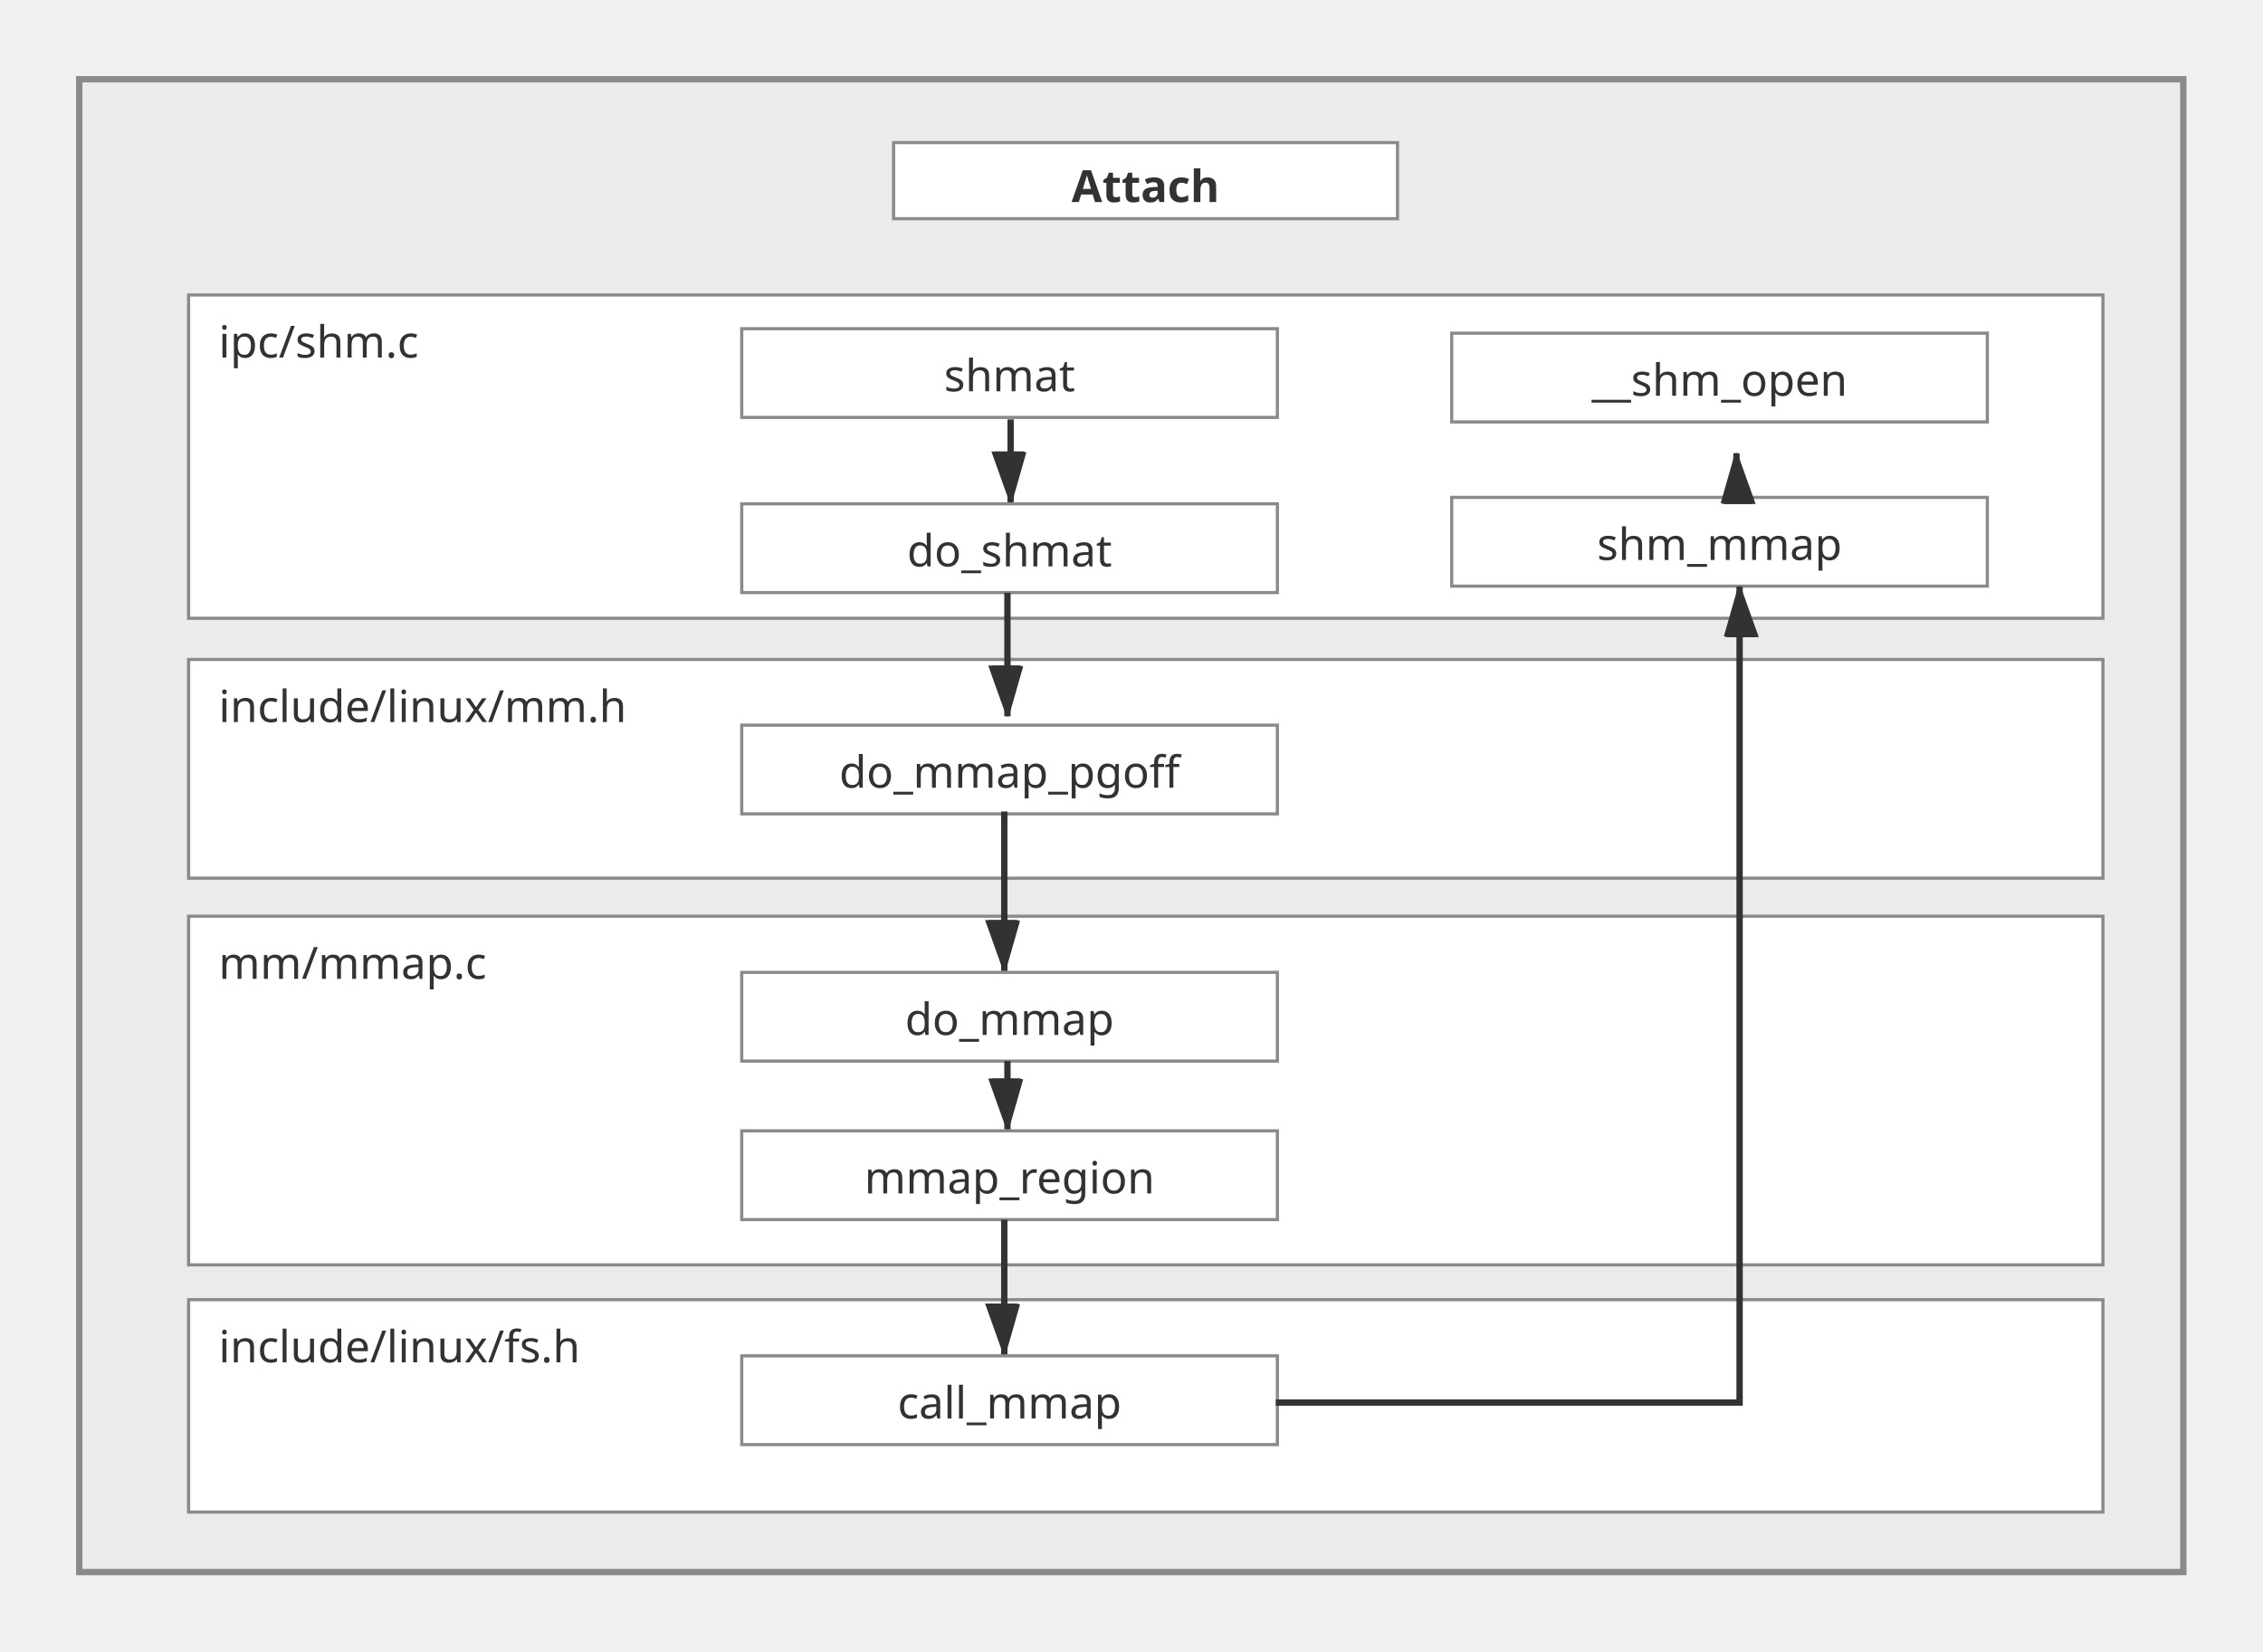
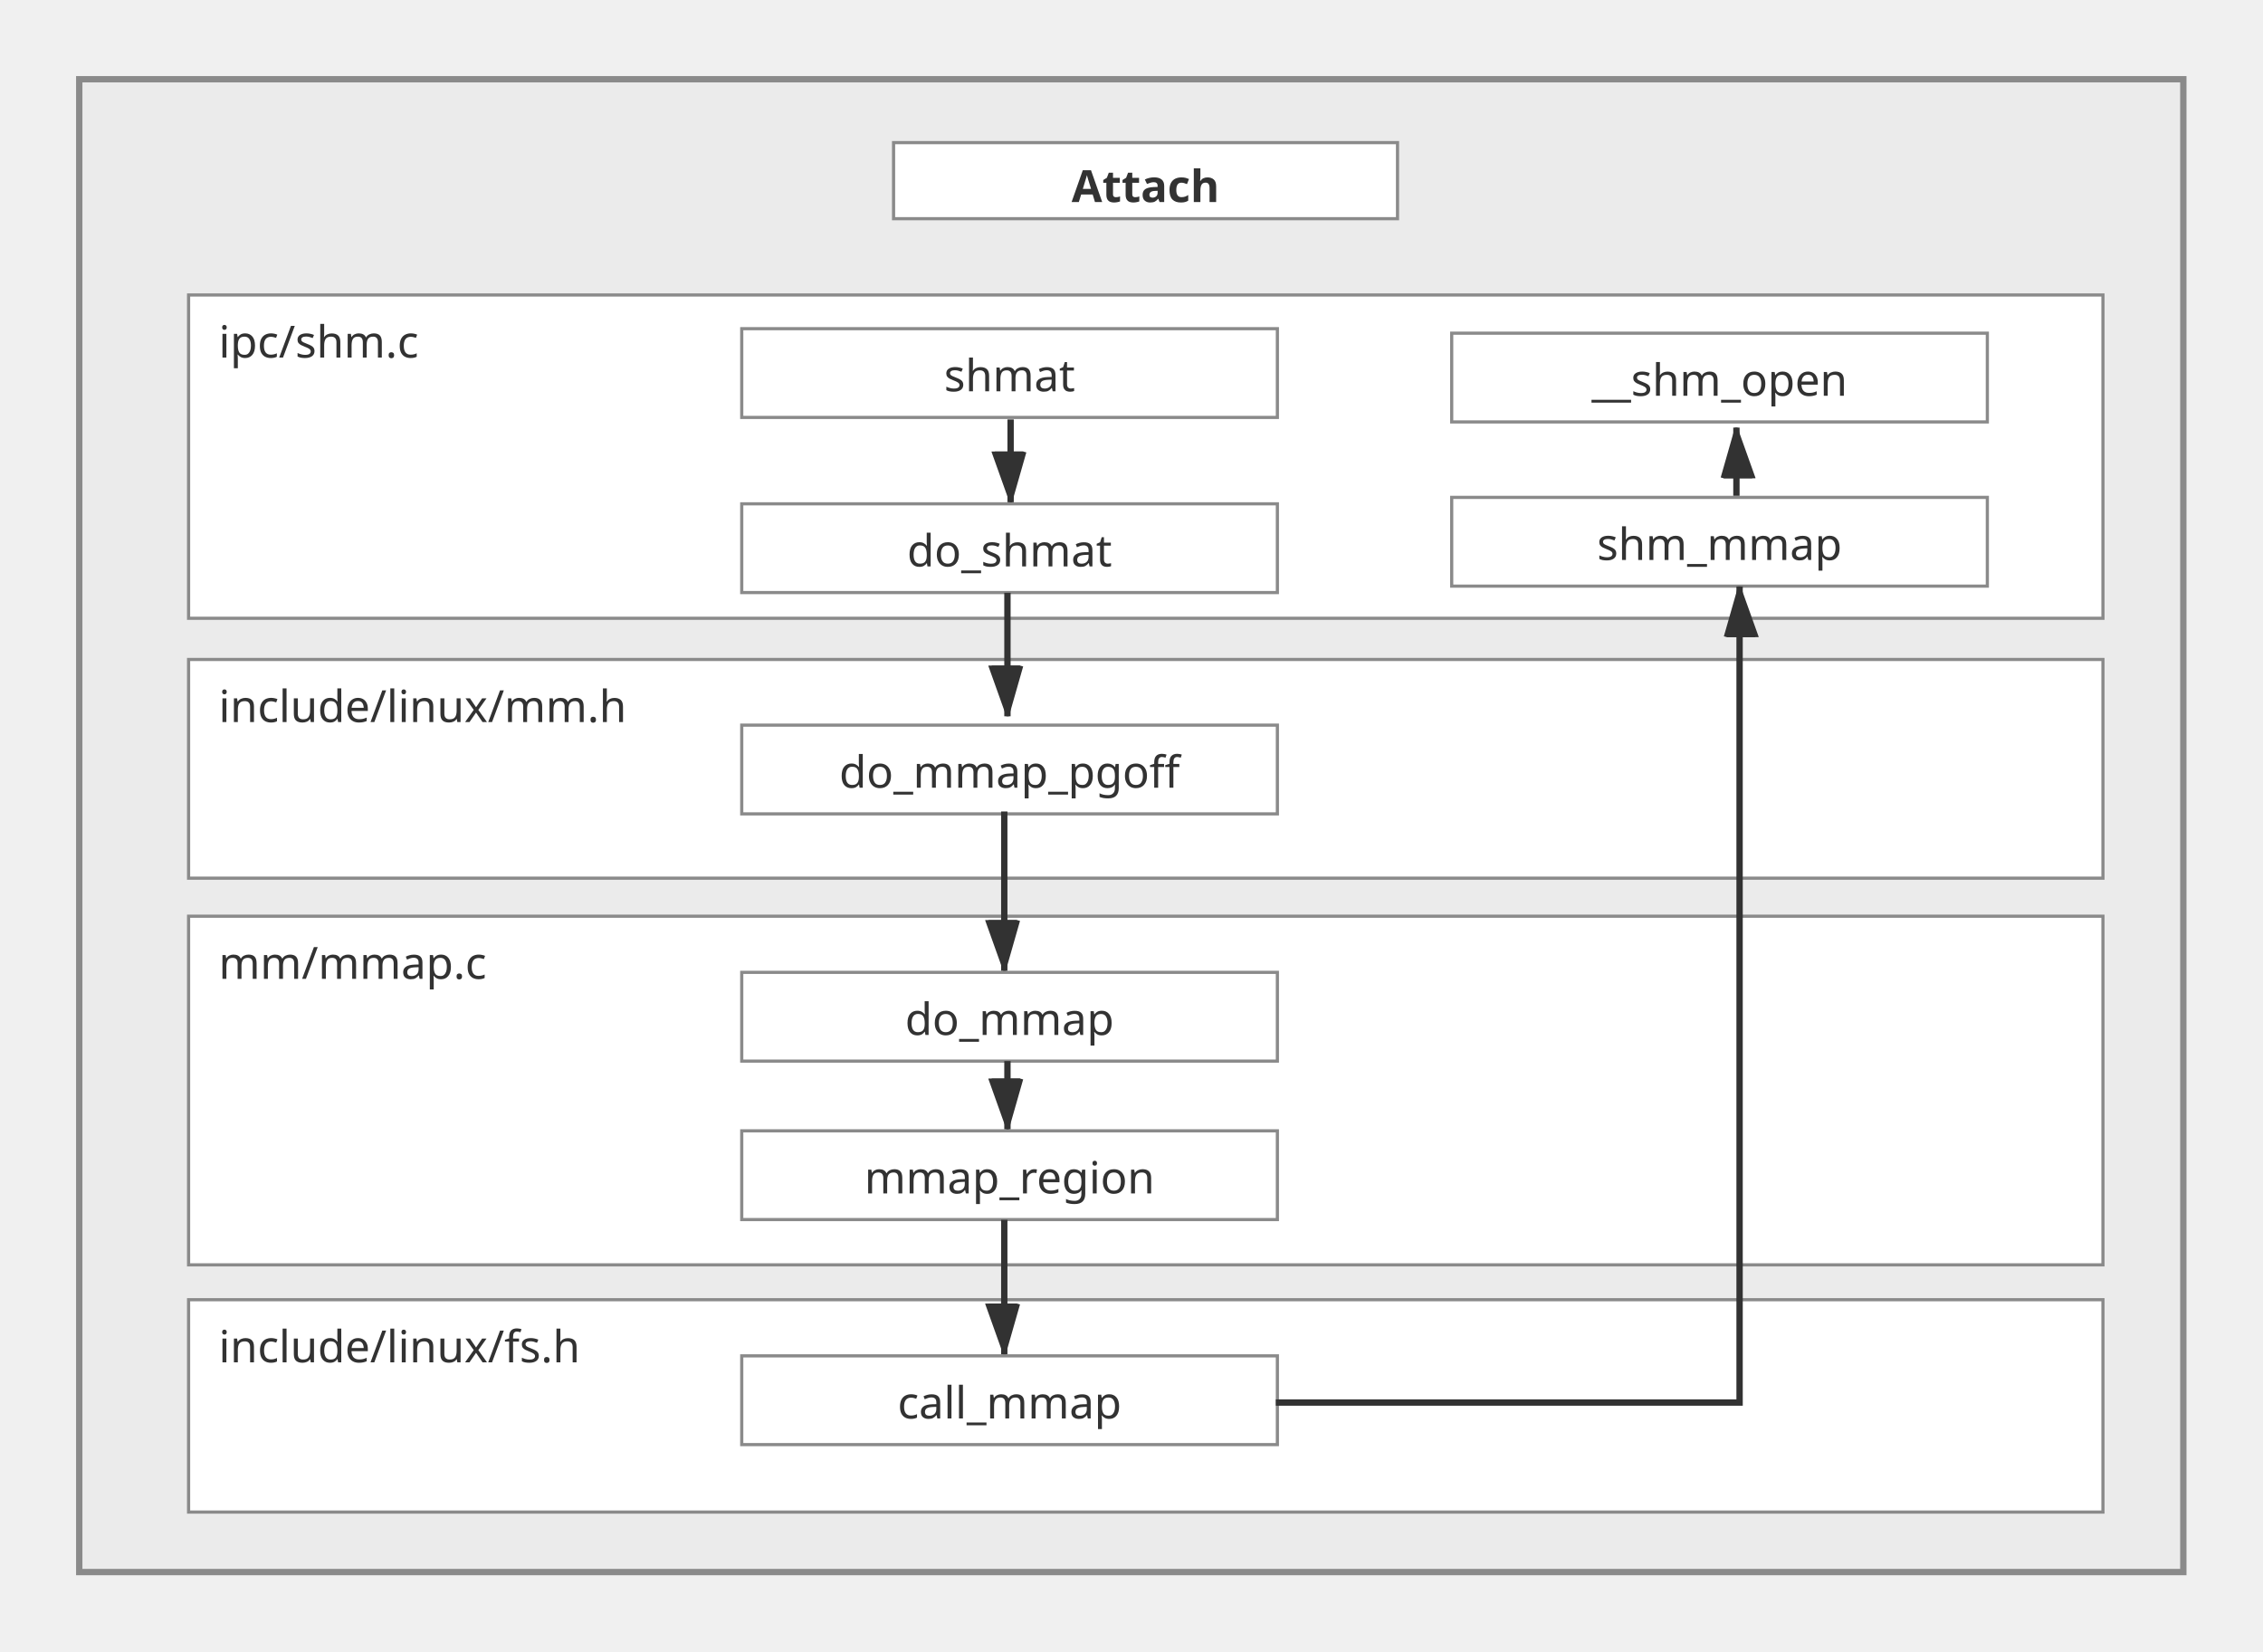
- <svg xmlns="http://www.w3.org/2000/svg" id="SvgjsSvg1491" width="714" height="521" version="1.1">
-   <defs id="SvgjsDefs1492">
-     <marker id="SvgjsMarker1571" markerWidth="16" markerHeight="12" refX="16" refY="6" viewBox="0 0 16 12" orient="auto" markerUnits="userSpaceOnUse" stroke-dasharray="0,0">
-       <path id="SvgjsPath1572" d="M0,2 L14,6 L0,11 L0,2" fill="#323232" stroke="#323232" stroke-width="2" />
+ <svg xmlns="http://www.w3.org/2000/svg" id="SvgjsSvg1006" width="714" height="521" version="1.1">
+   <defs id="SvgjsDefs1007">
+     <marker id="SvgjsMarker1086" markerWidth="16" markerHeight="12" refX="16" refY="6" viewBox="0 0 16 12" orient="auto" markerUnits="userSpaceOnUse" stroke-dasharray="0,0">
+       <path id="SvgjsPath1087" d="M0,2 L14,6 L0,11 L0,2" fill="#323232" stroke="#323232" stroke-width="2" />
    </marker>
-     <marker id="SvgjsMarker1575" markerWidth="16" markerHeight="12" refX="16" refY="6" viewBox="0 0 16 12" orient="auto" markerUnits="userSpaceOnUse" stroke-dasharray="0,0">
-       <path id="SvgjsPath1576" d="M0,2 L14,6 L0,11 L0,2" fill="#323232" stroke="#323232" stroke-width="2" />
+     <marker id="SvgjsMarker1090" markerWidth="16" markerHeight="12" refX="16" refY="6" viewBox="0 0 16 12" orient="auto" markerUnits="userSpaceOnUse" stroke-dasharray="0,0">
+       <path id="SvgjsPath1091" d="M0,2 L14,6 L0,11 L0,2" fill="#323232" stroke="#323232" stroke-width="2" />
    </marker>
-     <marker id="SvgjsMarker1579" markerWidth="16" markerHeight="12" refX="16" refY="6" viewBox="0 0 16 12" orient="auto" markerUnits="userSpaceOnUse" stroke-dasharray="0,0">
-       <path id="SvgjsPath1580" d="M0,2 L14,6 L0,11 L0,2" fill="#323232" stroke="#323232" stroke-width="2" />
+     <marker id="SvgjsMarker1094" markerWidth="16" markerHeight="12" refX="16" refY="6" viewBox="0 0 16 12" orient="auto" markerUnits="userSpaceOnUse" stroke-dasharray="0,0">
+       <path id="SvgjsPath1095" d="M0,2 L14,6 L0,11 L0,2" fill="#323232" stroke="#323232" stroke-width="2" />
    </marker>
-     <marker id="SvgjsMarker1583" markerWidth="16" markerHeight="12" refX="16" refY="6" viewBox="0 0 16 12" orient="auto" markerUnits="userSpaceOnUse" stroke-dasharray="0,0">
-       <path id="SvgjsPath1584" d="M0,2 L14,6 L0,11 L0,2" fill="#323232" stroke="#323232" stroke-width="2" />
+     <marker id="SvgjsMarker1098" markerWidth="16" markerHeight="12" refX="16" refY="6" viewBox="0 0 16 12" orient="auto" markerUnits="userSpaceOnUse" stroke-dasharray="0,0">
+       <path id="SvgjsPath1099" d="M0,2 L14,6 L0,11 L0,2" fill="#323232" stroke="#323232" stroke-width="2" />
    </marker>
-     <marker id="SvgjsMarker1587" markerWidth="16" markerHeight="12" refX="16" refY="6" viewBox="0 0 16 12" orient="auto" markerUnits="userSpaceOnUse" stroke-dasharray="0,0">
-       <path id="SvgjsPath1588" d="M0,2 L14,6 L0,11 L0,2" fill="#323232" stroke="#323232" stroke-width="2" />
+     <marker id="SvgjsMarker1102" markerWidth="16" markerHeight="12" refX="16" refY="6" viewBox="0 0 16 12" orient="auto" markerUnits="userSpaceOnUse" stroke-dasharray="0,0">
+       <path id="SvgjsPath1103" d="M0,2 L14,6 L0,11 L0,2" fill="#323232" stroke="#323232" stroke-width="2" />
    </marker>
-     <marker id="SvgjsMarker1591" markerWidth="16" markerHeight="12" refX="16" refY="6" viewBox="0 0 16 12" orient="auto" markerUnits="userSpaceOnUse" stroke-dasharray="0,0">
-       <path id="SvgjsPath1592" d="M0,2 L14,6 L0,11 L0,2" fill="#323232" stroke="#323232" stroke-width="2" />
+     <marker id="SvgjsMarker1106" markerWidth="16" markerHeight="12" refX="16" refY="6" viewBox="0 0 16 12" orient="auto" markerUnits="userSpaceOnUse" stroke-dasharray="0,0">
+       <path id="SvgjsPath1107" d="M0,2 L14,6 L0,11 L0,2" fill="#323232" stroke="#323232" stroke-width="2" />
    </marker>
-     <marker id="SvgjsMarker1595" markerWidth="16" markerHeight="12" refX="16" refY="6" viewBox="0 0 16 12" orient="auto" markerUnits="userSpaceOnUse" stroke-dasharray="0,0">
-       <path id="SvgjsPath1596" d="M0,2 L14,6 L0,11 L0,2" fill="#323232" stroke="#323232" stroke-width="2" />
+     <marker id="SvgjsMarker1110" markerWidth="16" markerHeight="12" refX="16" refY="6" viewBox="0 0 16 12" orient="auto" markerUnits="userSpaceOnUse" stroke-dasharray="0,0">
+       <path id="SvgjsPath1111" d="M0,2 L14,6 L0,11 L0,2" fill="#323232" stroke="#323232" stroke-width="2" />
    </marker>
  </defs>
-   <g id="SvgjsG1493" transform="translate(25.00223,25)">
-     <path id="SvgjsPath1494" d="M 0 0L 663.857 0L 663.857 471L 0 471Z" stroke="rgba(138,138,138,1)" stroke-width="2" fill-opacity="1" fill="#ebebeb" />
-     <g id="SvgjsG1495">
-       <text id="SvgjsText1496" font-family="微软雅黑" text-anchor="middle" font-size="13px" width="644px" fill="#323232" font-weight="400" align="middle" lineHeight="125%" anchor="middle" family="微软雅黑" size="13px" weight="400" font-style="" opacity="1" y="225.875" transform="rotate(0)" />
+   <g id="SvgjsG1008" transform="translate(25.00223,25)">
+     <path id="SvgjsPath1009" d="M 0 0L 663.857 0L 663.857 471L 0 471Z" stroke="rgba(138,138,138,1)" stroke-width="2" fill-opacity="1" fill="#ebebeb" />
+     <g id="SvgjsG1010">
+       <text id="SvgjsText1011" font-family="微软雅黑" text-anchor="middle" font-size="13px" width="644px" fill="#323232" font-weight="400" align="middle" lineHeight="125%" anchor="middle" family="微软雅黑" size="13px" weight="400" font-style="" opacity="1" y="225.875" transform="rotate(0)" />
    </g>
  </g>
-   <g id="SvgjsG1497" transform="translate(59.00223,409.5714)">
-     <path id="SvgjsPath1498" d="M 0.5 0.5L 604.5 0.5L 604.5 67.5L 0.5 67.5Z" stroke="rgba(138,138,138,1)" stroke-width="1" fill-opacity="1" fill="#ffffff" />
-     <g id="SvgjsG1499">
-       <text id="SvgjsText1500" font-family="&quot;Lucida Console&quot;" text-anchor="start" font-size="14px" width="585px" fill="#323232" font-weight="400" align="top" lineHeight="125%" anchor="start" family="&quot;Lucida Console&quot;" size="14px" weight="400" font-style="" opacity="1" y="3.25" transform="rotate(0)">
-         <tspan id="SvgjsTspan1501" dy="17" x="10">
-           <tspan id="SvgjsTspan1502" style="text-decoration:;">include/linux/fs.h</tspan>
+   <g id="SvgjsG1012" transform="translate(59.00223,409.5714)">
+     <path id="SvgjsPath1013" d="M 0.5 0.5L 604.5 0.5L 604.5 67.5L 0.5 67.5Z" stroke="rgba(138,138,138,1)" stroke-width="1" fill-opacity="1" fill="#ffffff" />
+     <g id="SvgjsG1014">
+       <text id="SvgjsText1015" font-family="&quot;Lucida Console&quot;" text-anchor="start" font-size="14px" width="585px" fill="#323232" font-weight="400" align="top" lineHeight="125%" anchor="start" family="&quot;Lucida Console&quot;" size="14px" weight="400" font-style="" opacity="1" y="3.25" transform="rotate(0)">
+         <tspan id="SvgjsTspan1016" dy="17" x="10">
+           <tspan id="SvgjsTspan1017" style="text-decoration:;">include/linux/fs.h</tspan>
        </tspan>
      </text>
    </g>
  </g>
-   <g id="SvgjsG1503" transform="translate(59.00223,288.5714)">
-     <path id="SvgjsPath1504" d="M 0.5 0.5L 604.5 0.5L 604.5 110.5L 0.5 110.5Z" stroke="rgba(138,138,138,1)" stroke-width="1" fill-opacity="1" fill="#ffffff" />
-     <g id="SvgjsG1505">
-       <text id="SvgjsText1506" font-family="&quot;Lucida Console&quot;" text-anchor="start" font-size="14px" width="585px" fill="#323232" font-weight="400" align="top" lineHeight="125%" anchor="start" family="&quot;Lucida Console&quot;" size="14px" weight="400" font-style="" opacity="1" y="3.25" transform="rotate(0)">
-         <tspan id="SvgjsTspan1507" dy="17" x="10">
-           <tspan id="SvgjsTspan1508" style="text-decoration:;">mm/mmap.c</tspan>
+   <g id="SvgjsG1018" transform="translate(59.00223,288.5714)">
+     <path id="SvgjsPath1019" d="M 0.5 0.5L 604.5 0.5L 604.5 110.5L 0.5 110.5Z" stroke="rgba(138,138,138,1)" stroke-width="1" fill-opacity="1" fill="#ffffff" />
+     <g id="SvgjsG1020">
+       <text id="SvgjsText1021" font-family="&quot;Lucida Console&quot;" text-anchor="start" font-size="14px" width="585px" fill="#323232" font-weight="400" align="top" lineHeight="125%" anchor="start" family="&quot;Lucida Console&quot;" size="14px" weight="400" font-style="" opacity="1" y="3.25" transform="rotate(0)">
+         <tspan id="SvgjsTspan1022" dy="17" x="10">
+           <tspan id="SvgjsTspan1023" style="text-decoration:;">mm/mmap.c</tspan>
        </tspan>
      </text>
    </g>
  </g>
-   <g id="SvgjsG1509" transform="translate(59.00223,92.57143)">
-     <path id="SvgjsPath1510" d="M 0.5 0.5L 604.5 0.5L 604.5 102.5L 0.5 102.5Z" stroke="rgba(138,138,138,1)" stroke-width="1" fill-opacity="1" fill="#ffffff" />
-     <g id="SvgjsG1511">
-       <text id="SvgjsText1512" font-family="&quot;Lucida Console&quot;" text-anchor="start" font-size="14px" width="585px" fill="#323232" font-weight="400" align="top" lineHeight="125%" anchor="start" family="&quot;Lucida Console&quot;" size="14px" weight="400" font-style="" opacity="1" y="3.25" transform="rotate(0)">
-         <tspan id="SvgjsTspan1513" dy="17" x="10">
-           <tspan id="SvgjsTspan1514" style="text-decoration:;">ipc/shm.c</tspan>
+   <g id="SvgjsG1024" transform="translate(59.00223,92.57143)">
+     <path id="SvgjsPath1025" d="M 0.5 0.5L 604.5 0.5L 604.5 102.5L 0.5 102.5Z" stroke="rgba(138,138,138,1)" stroke-width="1" fill-opacity="1" fill="#ffffff" />
+     <g id="SvgjsG1026">
+       <text id="SvgjsText1027" font-family="&quot;Lucida Console&quot;" text-anchor="start" font-size="14px" width="585px" fill="#323232" font-weight="400" align="top" lineHeight="125%" anchor="start" family="&quot;Lucida Console&quot;" size="14px" weight="400" font-style="" opacity="1" y="3.25" transform="rotate(0)">
+         <tspan id="SvgjsTspan1028" dy="17" x="10">
+           <tspan id="SvgjsTspan1029" style="text-decoration:;">ipc/shm.c</tspan>
        </tspan>
      </text>
    </g>
  </g>
-   <g id="SvgjsG1515" transform="translate(233.5274,103.2024)">
-     <path id="SvgjsPath1516" d="M 0.5 0.5L 169.5 0.5L 169.5 28.5L 0.5 28.5Z" stroke="rgba(138,138,138,1)" stroke-width="1" fill-opacity="1" fill="#ffffff" />
-     <g id="SvgjsG1517">
-       <text id="SvgjsText1518" font-family="微软雅黑" text-anchor="middle" font-size="14px" width="150px" fill="#323232" font-weight="400" align="top" lineHeight="125%" anchor="middle" family="微软雅黑" size="14px" weight="400" font-style="" opacity="1" y="3.25" transform="rotate(0)">
-         <tspan id="SvgjsTspan1519" dy="17" x="85">
-           <tspan id="SvgjsTspan1520" style="text-decoration:;">shmat</tspan>
+   <g id="SvgjsG1030" transform="translate(233.5274,103.2024)">
+     <path id="SvgjsPath1031" d="M 0.5 0.5L 169.5 0.5L 169.5 28.5L 0.5 28.5Z" stroke="rgba(138,138,138,1)" stroke-width="1" fill-opacity="1" fill="#ffffff" />
+     <g id="SvgjsG1032">
+       <text id="SvgjsText1033" font-family="微软雅黑" text-anchor="middle" font-size="14px" width="150px" fill="#323232" font-weight="400" align="top" lineHeight="125%" anchor="middle" family="微软雅黑" size="14px" weight="400" font-style="" opacity="1" y="3.25" transform="rotate(0)">
+         <tspan id="SvgjsTspan1034" dy="17" x="85">
+           <tspan id="SvgjsTspan1035" style="text-decoration:;">shmat</tspan>
        </tspan>
      </text>
    </g>
  </g>
-   <g id="SvgjsG1521" transform="translate(233.5274,158.4606)">
-     <path id="SvgjsPath1522" d="M 0.5 0.5L 169.5 0.5L 169.5 28.5L 0.5 28.5Z" stroke="rgba(138,138,138,1)" stroke-width="1" fill-opacity="1" fill="#ffffff" />
-     <g id="SvgjsG1523">
-       <text id="SvgjsText1524" font-family="微软雅黑" text-anchor="middle" font-size="14px" width="150px" fill="#323232" font-weight="400" align="top" lineHeight="125%" anchor="middle" family="微软雅黑" size="14px" weight="400" font-style="" opacity="1" y="3.25" transform="rotate(0)">
-         <tspan id="SvgjsTspan1525" dy="17" x="85">
-           <tspan id="SvgjsTspan1526" style="text-decoration:;">do_shmat</tspan>
+   <g id="SvgjsG1036" transform="translate(233.5274,158.4606)">
+     <path id="SvgjsPath1037" d="M 0.5 0.5L 169.5 0.5L 169.5 28.5L 0.5 28.5Z" stroke="rgba(138,138,138,1)" stroke-width="1" fill-opacity="1" fill="#ffffff" />
+     <g id="SvgjsG1038">
+       <text id="SvgjsText1039" font-family="微软雅黑" text-anchor="middle" font-size="14px" width="150px" fill="#323232" font-weight="400" align="top" lineHeight="125%" anchor="middle" family="微软雅黑" size="14px" weight="400" font-style="" opacity="1" y="3.25" transform="rotate(0)">
+         <tspan id="SvgjsTspan1040" dy="17" x="85">
+           <tspan id="SvgjsTspan1041" style="text-decoration:;">do_shmat</tspan>
        </tspan>
      </text>
    </g>
  </g>
-   <g id="SvgjsG1527" transform="translate(59.00223,207.5714)">
-     <path id="SvgjsPath1528" d="M 0.5 0.5L 604.5 0.5L 604.5 69.5L 0.5 69.5Z" stroke="rgba(138,138,138,1)" stroke-width="1" fill-opacity="1" fill="#ffffff" />
-     <g id="SvgjsG1529">
-       <text id="SvgjsText1530" font-family="&quot;Lucida Console&quot;" text-anchor="start" font-size="14px" width="585px" fill="#323232" font-weight="400" align="top" lineHeight="125%" anchor="start" family="&quot;Lucida Console&quot;" size="14px" weight="400" font-style="" opacity="1" y="3.25" transform="rotate(0)">
-         <tspan id="SvgjsTspan1531" dy="17" x="10">
-           <tspan id="SvgjsTspan1532" style="text-decoration:;">include/linux/mm.h</tspan>
+   <g id="SvgjsG1042" transform="translate(59.00223,207.5714)">
+     <path id="SvgjsPath1043" d="M 0.5 0.5L 604.5 0.5L 604.5 69.5L 0.5 69.5Z" stroke="rgba(138,138,138,1)" stroke-width="1" fill-opacity="1" fill="#ffffff" />
+     <g id="SvgjsG1044">
+       <text id="SvgjsText1045" font-family="&quot;Lucida Console&quot;" text-anchor="start" font-size="14px" width="585px" fill="#323232" font-weight="400" align="top" lineHeight="125%" anchor="start" family="&quot;Lucida Console&quot;" size="14px" weight="400" font-style="" opacity="1" y="3.25" transform="rotate(0)">
+         <tspan id="SvgjsTspan1046" dy="17" x="10">
+           <tspan id="SvgjsTspan1047" style="text-decoration:;">include/linux/mm.h</tspan>
        </tspan>
      </text>
    </g>
  </g>
-   <g id="SvgjsG1533" transform="translate(233.5274,228.2857)">
-     <path id="SvgjsPath1534" d="M 0.5 0.5L 169.5 0.5L 169.5 28.5L 0.5 28.5Z" stroke="rgba(138,138,138,1)" stroke-width="1" fill-opacity="1" fill="#ffffff" />
-     <g id="SvgjsG1535">
-       <text id="SvgjsText1536" font-family="微软雅黑" text-anchor="middle" font-size="14px" width="150px" fill="#323232" font-weight="400" align="top" lineHeight="125%" anchor="middle" family="微软雅黑" size="14px" weight="400" font-style="" opacity="1" y="3.25" transform="rotate(0)">
-         <tspan id="SvgjsTspan1537" dy="17" x="85">
-           <tspan id="SvgjsTspan1538" style="text-decoration:;">do_mmap_pgoff</tspan>
+   <g id="SvgjsG1048" transform="translate(233.5274,228.2857)">
+     <path id="SvgjsPath1049" d="M 0.5 0.5L 169.5 0.5L 169.5 28.5L 0.5 28.5Z" stroke="rgba(138,138,138,1)" stroke-width="1" fill-opacity="1" fill="#ffffff" />
+     <g id="SvgjsG1050">
+       <text id="SvgjsText1051" font-family="微软雅黑" text-anchor="middle" font-size="14px" width="150px" fill="#323232" font-weight="400" align="top" lineHeight="125%" anchor="middle" family="微软雅黑" size="14px" weight="400" font-style="" opacity="1" y="3.25" transform="rotate(0)">
+         <tspan id="SvgjsTspan1052" dy="17" x="85">
+           <tspan id="SvgjsTspan1053" style="text-decoration:;">do_mmap_pgoff</tspan>
        </tspan>
      </text>
    </g>
  </g>
-   <g id="SvgjsG1539" transform="translate(233.5274,306.2857)">
-     <path id="SvgjsPath1540" d="M 0.5 0.5L 169.5 0.5L 169.5 28.5L 0.5 28.5Z" stroke="rgba(138,138,138,1)" stroke-width="1" fill-opacity="1" fill="#ffffff" />
-     <g id="SvgjsG1541">
-       <text id="SvgjsText1542" font-family="微软雅黑" text-anchor="middle" font-size="14px" width="150px" fill="#323232" font-weight="400" align="top" lineHeight="125%" anchor="middle" family="微软雅黑" size="14px" weight="400" font-style="" opacity="1" y="3.25" transform="rotate(0)">
-         <tspan id="SvgjsTspan1543" dy="17" x="85">
-           <tspan id="SvgjsTspan1544" style="text-decoration:;">do_mmap</tspan>
+   <g id="SvgjsG1054" transform="translate(233.5274,306.2857)">
+     <path id="SvgjsPath1055" d="M 0.5 0.5L 169.5 0.5L 169.5 28.5L 0.5 28.5Z" stroke="rgba(138,138,138,1)" stroke-width="1" fill-opacity="1" fill="#ffffff" />
+     <g id="SvgjsG1056">
+       <text id="SvgjsText1057" font-family="微软雅黑" text-anchor="middle" font-size="14px" width="150px" fill="#323232" font-weight="400" align="top" lineHeight="125%" anchor="middle" family="微软雅黑" size="14px" weight="400" font-style="" opacity="1" y="3.25" transform="rotate(0)">
+         <tspan id="SvgjsTspan1058" dy="17" x="85">
+           <tspan id="SvgjsTspan1059" style="text-decoration:;">do_mmap</tspan>
        </tspan>
      </text>
    </g>
  </g>
-   <g id="SvgjsG1545" transform="translate(233.5274,356.2857)">
-     <path id="SvgjsPath1546" d="M 0.5 0.5L 169.5 0.5L 169.5 28.5L 0.5 28.5Z" stroke="rgba(138,138,138,1)" stroke-width="1" fill-opacity="1" fill="#ffffff" />
-     <g id="SvgjsG1547">
-       <text id="SvgjsText1548" font-family="微软雅黑" text-anchor="middle" font-size="14px" width="150px" fill="#323232" font-weight="400" align="top" lineHeight="125%" anchor="middle" family="微软雅黑" size="14px" weight="400" font-style="" opacity="1" y="3.25" transform="rotate(0)">
-         <tspan id="SvgjsTspan1549" dy="17" x="85">
-           <tspan id="SvgjsTspan1550" style="text-decoration:;">mmap_region</tspan>
+   <g id="SvgjsG1060" transform="translate(233.5274,356.2857)">
+     <path id="SvgjsPath1061" d="M 0.5 0.5L 169.5 0.5L 169.5 28.5L 0.5 28.5Z" stroke="rgba(138,138,138,1)" stroke-width="1" fill-opacity="1" fill="#ffffff" />
+     <g id="SvgjsG1062">
+       <text id="SvgjsText1063" font-family="微软雅黑" text-anchor="middle" font-size="14px" width="150px" fill="#323232" font-weight="400" align="top" lineHeight="125%" anchor="middle" family="微软雅黑" size="14px" weight="400" font-style="" opacity="1" y="3.25" transform="rotate(0)">
+         <tspan id="SvgjsTspan1064" dy="17" x="85">
+           <tspan id="SvgjsTspan1065" style="text-decoration:;">mmap_region</tspan>
        </tspan>
      </text>
    </g>
  </g>
-   <g id="SvgjsG1551" transform="translate(233.5274,427.2857)">
-     <path id="SvgjsPath1552" d="M 0.5 0.5L 169.5 0.5L 169.5 28.5L 0.5 28.5Z" stroke="rgba(138,138,138,1)" stroke-width="1" fill-opacity="1" fill="#ffffff" />
-     <g id="SvgjsG1553">
-       <text id="SvgjsText1554" font-family="微软雅黑" text-anchor="middle" font-size="14px" width="150px" fill="#323232" font-weight="400" align="top" lineHeight="125%" anchor="middle" family="微软雅黑" size="14px" weight="400" font-style="" opacity="1" y="3.25" transform="rotate(0)">
-         <tspan id="SvgjsTspan1555" dy="17" x="85">
-           <tspan id="SvgjsTspan1556" style="text-decoration:;">call_mmap</tspan>
+   <g id="SvgjsG1066" transform="translate(233.5274,427.2857)">
+     <path id="SvgjsPath1067" d="M 0.5 0.5L 169.5 0.5L 169.5 28.5L 0.5 28.5Z" stroke="rgba(138,138,138,1)" stroke-width="1" fill-opacity="1" fill="#ffffff" />
+     <g id="SvgjsG1068">
+       <text id="SvgjsText1069" font-family="微软雅黑" text-anchor="middle" font-size="14px" width="150px" fill="#323232" font-weight="400" align="top" lineHeight="125%" anchor="middle" family="微软雅黑" size="14px" weight="400" font-style="" opacity="1" y="3.25" transform="rotate(0)">
+         <tspan id="SvgjsTspan1070" dy="17" x="85">
+           <tspan id="SvgjsTspan1071" style="text-decoration:;">call_mmap</tspan>
        </tspan>
      </text>
    </g>
  </g>
-   <g id="SvgjsG1557" transform="translate(457.5274,156.4286)">
-     <path id="SvgjsPath1558" d="M 0.5 0.5L 169.5 0.5L 169.5 28.5L 0.5 28.5Z" stroke="rgba(138,138,138,1)" stroke-width="1" fill-opacity="1" fill="#ffffff" />
-     <g id="SvgjsG1559">
-       <text id="SvgjsText1560" font-family="微软雅黑" text-anchor="middle" font-size="14px" width="150px" fill="#323232" font-weight="400" align="top" lineHeight="125%" anchor="middle" family="微软雅黑" size="14px" weight="400" font-style="" opacity="1" y="3.25" transform="rotate(0)">
-         <tspan id="SvgjsTspan1561" dy="17" x="85">
-           <tspan id="SvgjsTspan1562" style="text-decoration:;">shm_mmap</tspan>
+   <g id="SvgjsG1072" transform="translate(457.5274,156.4286)">
+     <path id="SvgjsPath1073" d="M 0.5 0.5L 169.5 0.5L 169.5 28.5L 0.5 28.5Z" stroke="rgba(138,138,138,1)" stroke-width="1" fill-opacity="1" fill="#ffffff" />
+     <g id="SvgjsG1074">
+       <text id="SvgjsText1075" font-family="微软雅黑" text-anchor="middle" font-size="14px" width="150px" fill="#323232" font-weight="400" align="top" lineHeight="125%" anchor="middle" family="微软雅黑" size="14px" weight="400" font-style="" opacity="1" y="3.25" transform="rotate(0)">
+         <tspan id="SvgjsTspan1076" dy="17" x="85">
+           <tspan id="SvgjsTspan1077" style="text-decoration:;">shm_mmap</tspan>
        </tspan>
      </text>
    </g>
  </g>
-   <g id="SvgjsG1563" transform="translate(457.5274,104.621)">
-     <path id="SvgjsPath1564" d="M 0.5 0.5L 169.5 0.5L 169.5 28.5L 0.5 28.5Z" stroke="rgba(138,138,138,1)" stroke-width="1" fill-opacity="1" fill="#ffffff" />
-     <g id="SvgjsG1565">
-       <text id="SvgjsText1566" font-family="微软雅黑" text-anchor="middle" font-size="14px" width="150px" fill="#323232" font-weight="400" align="top" lineHeight="125%" anchor="middle" family="微软雅黑" size="14px" weight="400" font-style="" opacity="1" y="3.25" transform="rotate(0)">
-         <tspan id="SvgjsTspan1567" dy="17" x="85">
-           <tspan id="SvgjsTspan1568" style="text-decoration:;">__shm_open</tspan>
+   <g id="SvgjsG1078" transform="translate(457.5274,104.621)">
+     <path id="SvgjsPath1079" d="M 0.5 0.5L 169.5 0.5L 169.5 28.5L 0.5 28.5Z" stroke="rgba(138,138,138,1)" stroke-width="1" fill-opacity="1" fill="#ffffff" />
+     <g id="SvgjsG1080">
+       <text id="SvgjsText1081" font-family="微软雅黑" text-anchor="middle" font-size="14px" width="150px" fill="#323232" font-weight="400" align="top" lineHeight="125%" anchor="middle" family="微软雅黑" size="14px" weight="400" font-style="" opacity="1" y="3.25" transform="rotate(0)">
+         <tspan id="SvgjsTspan1082" dy="17" x="85">
+           <tspan id="SvgjsTspan1083" style="text-decoration:;">__shm_open</tspan>
        </tspan>
      </text>
    </g>
  </g>
-   <g id="SvgjsG1569">
-     <path id="SvgjsPath1570" d="M318.859 132.333L318.859 145.397L318.859 145.397L318.859 158.461" stroke="#323232" stroke-width="2" fill="none" marker-end="url(#SvgjsMarker1571)" />
+   <g id="SvgjsG1084">
+     <path id="SvgjsPath1085" d="M318.859 132.333L318.859 145.397L318.859 145.397L318.859 158.461" stroke="#323232" stroke-width="2" fill="none" marker-end="url(#SvgjsMarker1086)" />
  </g>
-   <g id="SvgjsG1573">
-     <path id="SvgjsPath1574" d="M317.859 187.032L317.859 206.516L317.859 206.516L317.859 226" stroke="#323232" stroke-width="2" fill="none" marker-end="url(#SvgjsMarker1575)" />
+   <g id="SvgjsG1088">
+     <path id="SvgjsPath1089" d="M317.859 187.032L317.859 206.516L317.859 206.516L317.859 226" stroke="#323232" stroke-width="2" fill="none" marker-end="url(#SvgjsMarker1090)" />
  </g>
-   <g id="SvgjsG1577">
-     <path id="SvgjsPath1578" d="M316.859 256.032L316.859 281.159L316.859 281.159L316.859 306.286" stroke="#323232" stroke-width="2" fill="none" marker-end="url(#SvgjsMarker1579)" />
+   <g id="SvgjsG1092">
+     <path id="SvgjsPath1093" d="M316.859 256.032L316.859 281.159L316.859 281.159L316.859 306.286" stroke="#323232" stroke-width="2" fill="none" marker-end="url(#SvgjsMarker1094)" />
  </g>
-   <g id="SvgjsG1581">
-     <path id="SvgjsPath1582" d="M317.859 334.769L317.859 345.527L317.859 345.527L317.859 356.286" stroke="#323232" stroke-width="2" fill="none" marker-end="url(#SvgjsMarker1583)" />
+   <g id="SvgjsG1096">
+     <path id="SvgjsPath1097" d="M317.859 334.769L317.859 345.527L317.859 345.527L317.859 356.286" stroke="#323232" stroke-width="2" fill="none" marker-end="url(#SvgjsMarker1098)" />
  </g>
-   <g id="SvgjsG1585">
-     <path id="SvgjsPath1586" d="M316.859 384.857L316.859 406.071L316.859 406.071L316.859 427.286" stroke="#323232" stroke-width="2" fill="none" marker-end="url(#SvgjsMarker1587)" />
+   <g id="SvgjsG1100">
+     <path id="SvgjsPath1101" d="M316.859 384.857L316.859 406.071L316.859 406.071L316.859 427.286" stroke="#323232" stroke-width="2" fill="none" marker-end="url(#SvgjsMarker1102)" />
  </g>
-   <g id="SvgjsG1589">
-     <path id="SvgjsPath1590" d="M403.527 442L403.527 442.516L548.859 442.516L548.859 185.032" stroke="#323232" stroke-width="2" fill="none" marker-end="url(#SvgjsMarker1591)" />
+   <g id="SvgjsG1104">
+     <path id="SvgjsPath1105" d="M403.527 442L403.527 442.516L548.859 442.516L548.859 185.032" stroke="#323232" stroke-width="2" fill="none" marker-end="url(#SvgjsMarker1106)" />
  </g>
-   <g id="SvgjsG1593">
-     <path id="SvgjsPath1594" d="M547.859 156.429L547.859 149.714L547.859 149.714L547.859 143" stroke="#323232" stroke-width="2" fill="none" marker-end="url(#SvgjsMarker1595)" />
+   <g id="SvgjsG1108">
+     <path id="SvgjsPath1109" d="M547.859 156.429L547.859 145.669L547.859 145.669L547.859 134.909" stroke="#323232" stroke-width="2" fill="none" marker-end="url(#SvgjsMarker1110)" />
  </g>
-   <g id="SvgjsG1597" transform="translate(281.4308,44.5)">
-     <path id="SvgjsPath1598" d="M 0.5 0.5L 159.5 0.5L 159.5 24.5L 0.5 24.5Z" stroke="rgba(138,138,138,1)" stroke-width="1" fill-opacity="1" fill="#ffffff" />
-     <g id="SvgjsG1599">
-       <text id="SvgjsText1600" font-family="微软雅黑" text-anchor="middle" font-size="14px" width="140px" fill="#323232" font-weight="700" align="middle" lineHeight="125%" anchor="middle" family="微软雅黑" size="14px" weight="700" font-style="" opacity="1" y="2.25" transform="rotate(0)">
-         <tspan id="SvgjsTspan1601" dy="17" x="80">
-           <tspan id="SvgjsTspan1602" style="text-decoration:;">Attach</tspan>
+   <g id="SvgjsG1112" transform="translate(281.4308,44.5)">
+     <path id="SvgjsPath1113" d="M 0.5 0.5L 159.5 0.5L 159.5 24.5L 0.5 24.5Z" stroke="rgba(138,138,138,1)" stroke-width="1" fill-opacity="1" fill="#ffffff" />
+     <g id="SvgjsG1114">
+       <text id="SvgjsText1115" font-family="微软雅黑" text-anchor="middle" font-size="14px" width="140px" fill="#323232" font-weight="700" align="middle" lineHeight="125%" anchor="middle" family="微软雅黑" size="14px" weight="700" font-style="" opacity="1" y="2.25" transform="rotate(0)">
+         <tspan id="SvgjsTspan1116" dy="17" x="80">
+           <tspan id="SvgjsTspan1117" style="text-decoration:;">Attach</tspan>
        </tspan>
      </text>
    </g>
  </g>
</svg>
